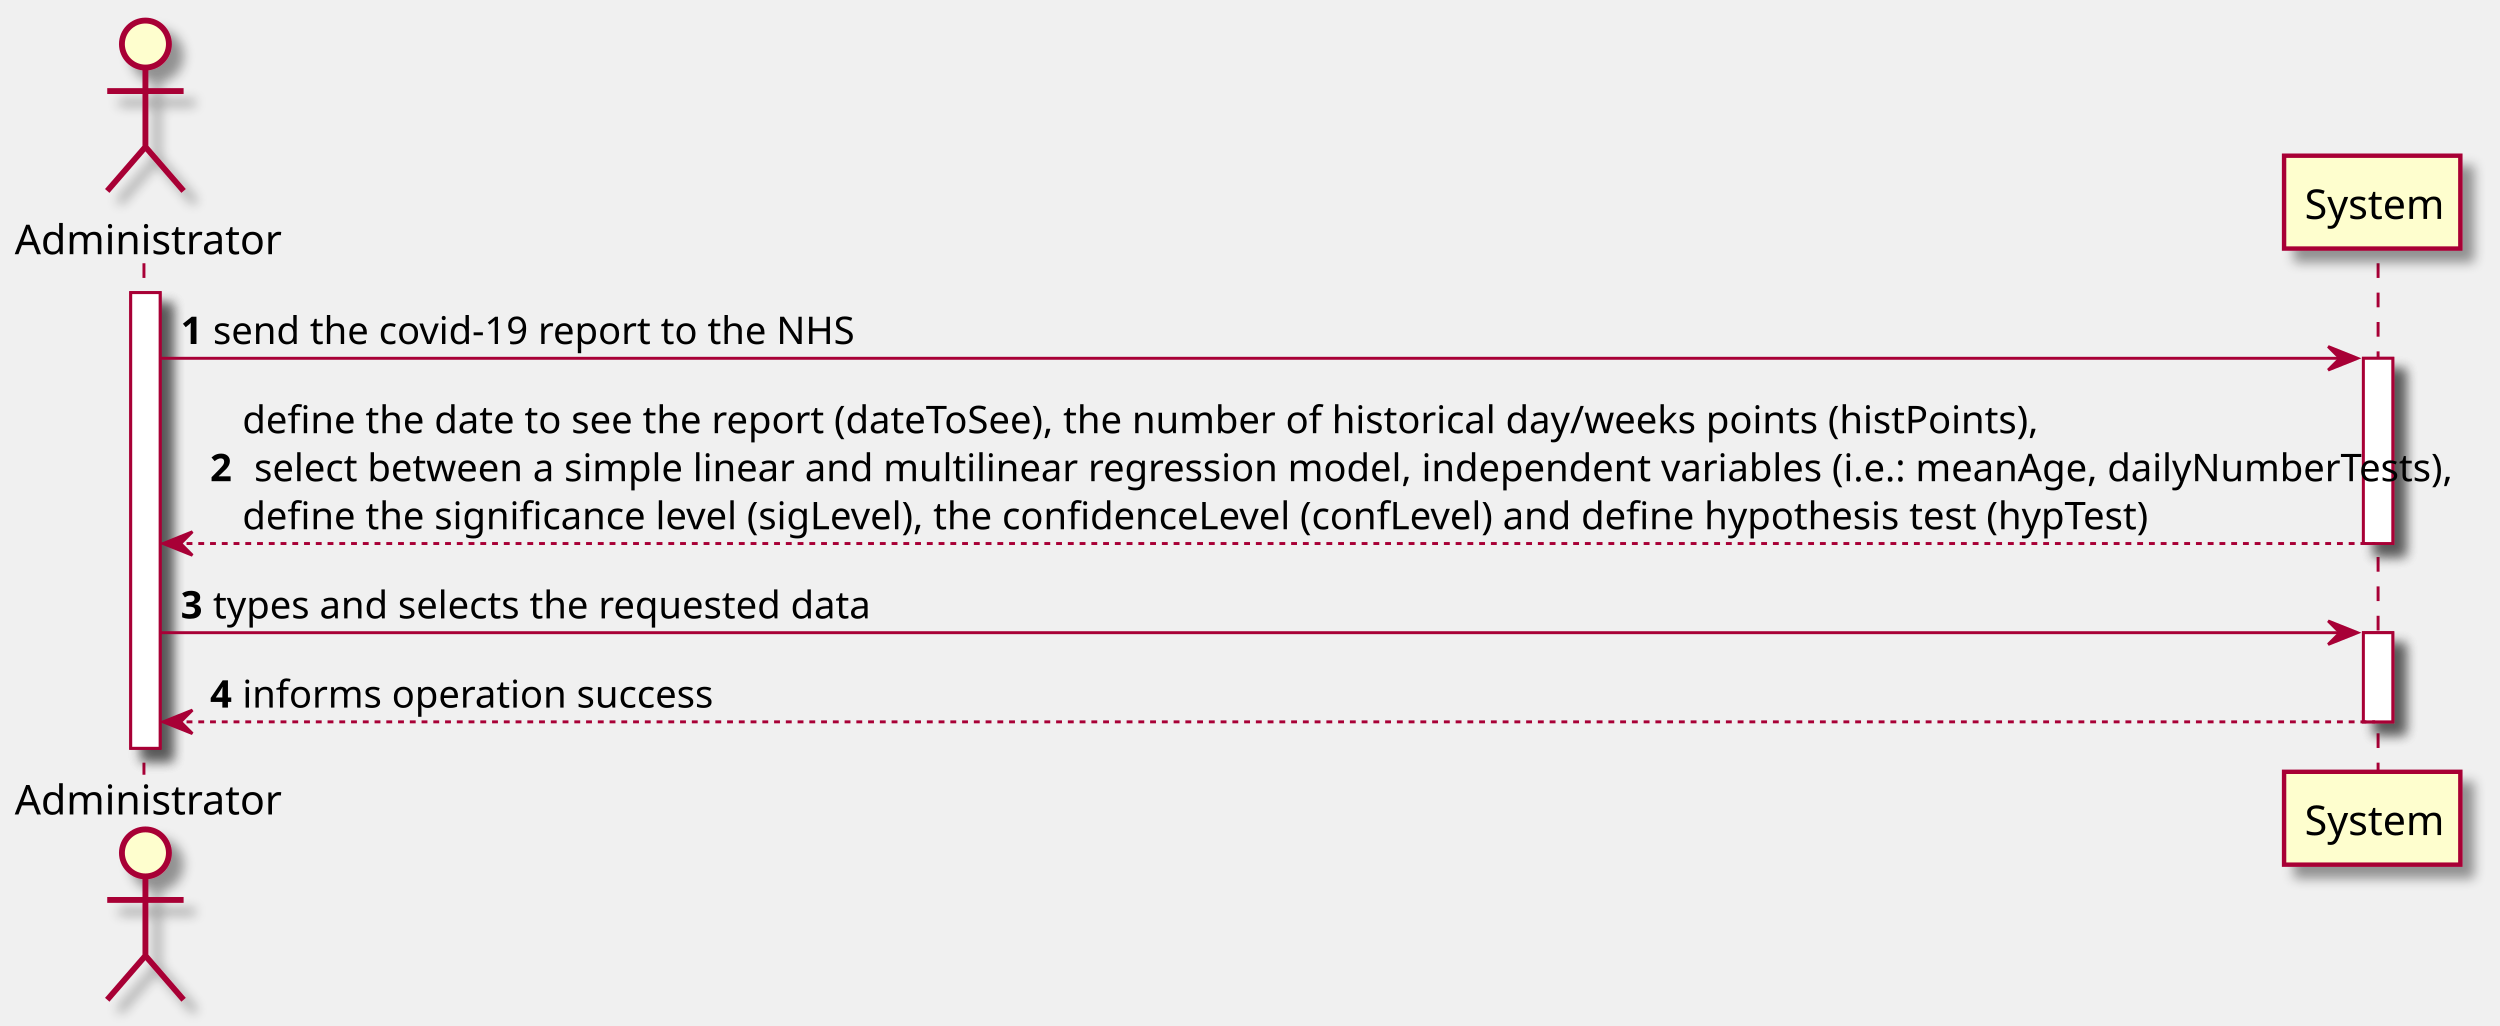
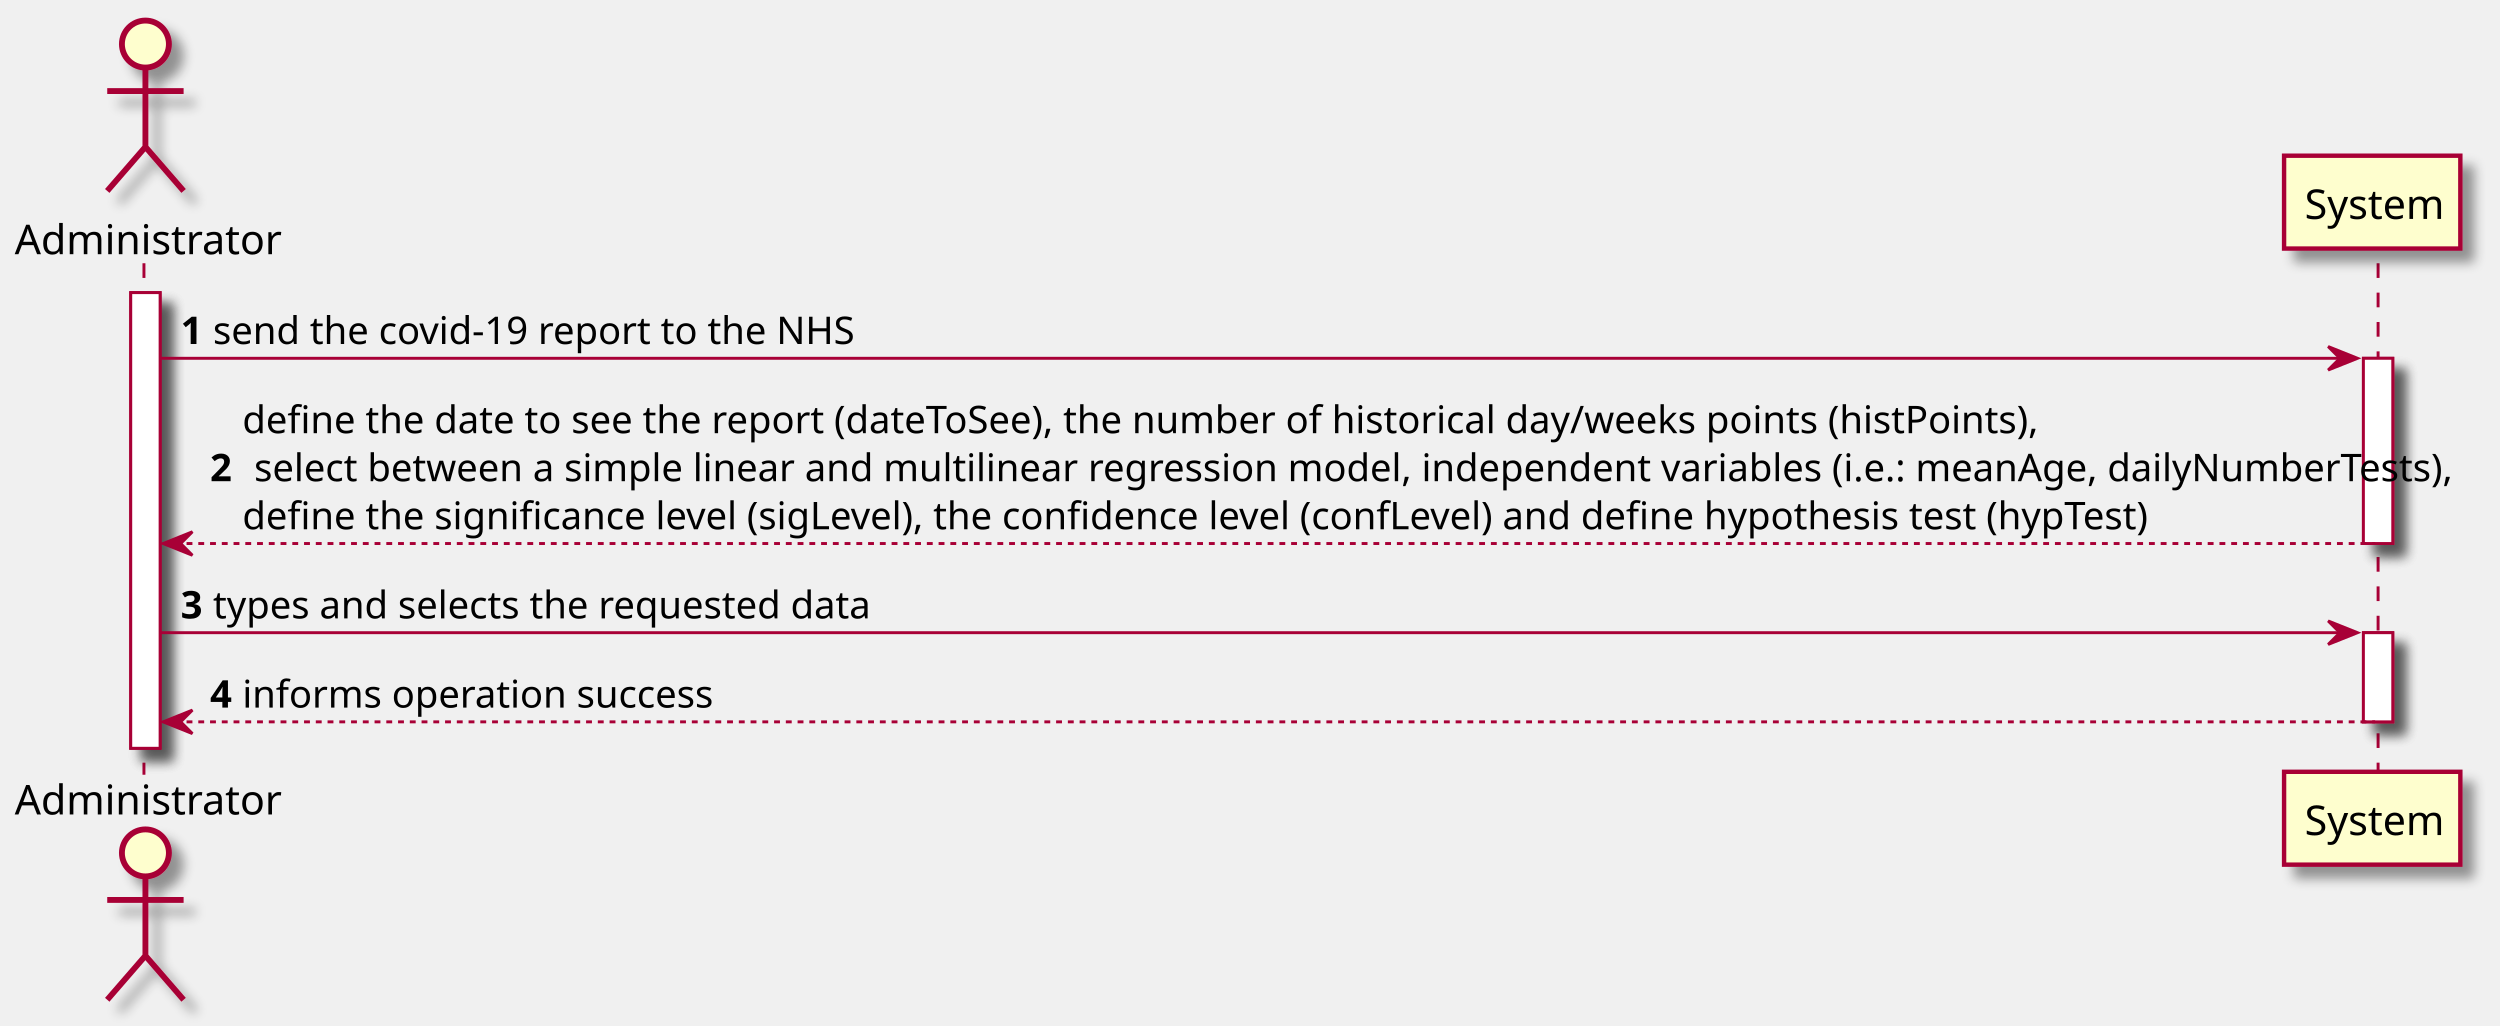
<svg xmlns="http://www.w3.org/2000/svg" contentScriptType="application/ecmascript" contentStyleType="text/css" height="349px" preserveAspectRatio="none" style="width:851px;height:349px;" version="1.1" viewBox="0 0 851 349" width="851px" zoomAndPan="magnify">
  <defs>
-     <filter height="300%" id="f1eu9xaabprwe4" width="300%" x="-1" y="-1">
+     <filter height="300%" id="f1b2wlnb6zhj9g" width="300%" x="-1" y="-1">
      <feGaussianBlur result="blurOut" stdDeviation="2.0" />
      <feColorMatrix in="blurOut" result="blurOut2" type="matrix" values="0 0 0 0 0 0 0 0 0 0 0 0 0 0 0 0 0 0 .4 0" />
      <feOffset dx="4.0" dy="4.0" in="blurOut2" result="blurOut3" />
      <feBlend in="SourceGraphic" in2="blurOut3" mode="normal" />
    </filter>
  </defs>
  <g>
-     <rect fill="#FFFFFF" filter="url(#f1eu9xaabprwe4)" height="155.109" style="stroke:#A80036;stroke-width:1.0;" width="10" x="44.5" y="99.609" />
-     <rect fill="#FFFFFF" filter="url(#f1eu9xaabprwe4)" height="63.055" style="stroke:#A80036;stroke-width:1.0;" width="10" x="804.5" y="121.961" />
-     <rect fill="#FFFFFF" filter="url(#f1eu9xaabprwe4)" height="30.352" style="stroke:#A80036;stroke-width:1.0;" width="10" x="804.5" y="215.367" />
+     <rect fill="#FFFFFF" filter="url(#f1b2wlnb6zhj9g)" height="155.109" style="stroke:#A80036;stroke-width:1.0;" width="10" x="44.5" y="99.609" />
+     <rect fill="#FFFFFF" filter="url(#f1b2wlnb6zhj9g)" height="63.055" style="stroke:#A80036;stroke-width:1.0;" width="10" x="804.5" y="121.961" />
+     <rect fill="#FFFFFF" filter="url(#f1b2wlnb6zhj9g)" height="30.352" style="stroke:#A80036;stroke-width:1.0;" width="10" x="804.5" y="215.367" />
    <line style="stroke:#A80036;stroke-width:1.0;stroke-dasharray:5.0,5.0;" x1="49" x2="49" y1="89.609" y2="263.719" />
    <line style="stroke:#A80036;stroke-width:1.0;stroke-dasharray:5.0,5.0;" x1="809.5" x2="809.5" y1="89.609" y2="263.719" />
    <text fill="#000000" font-family="sans-serif" font-size="14" lengthAdjust="spacing" textLength="83" x="5" y="86.533">Administrator</text>
-     <ellipse cx="49.5" cy="15" fill="#FEFECE" filter="url(#f1eu9xaabprwe4)" rx="8" ry="8" style="stroke:#A80036;stroke-width:2.0;" />
-     <path d="M49.5,23 L49.5,50 M36.5,31 L62.5,31 M49.5,50 L36.5,65 M49.5,50 L62.5,65 " fill="none" filter="url(#f1eu9xaabprwe4)" style="stroke:#A80036;stroke-width:2.0;" />
+     <ellipse cx="49.5" cy="15" fill="#FEFECE" filter="url(#f1b2wlnb6zhj9g)" rx="8" ry="8" style="stroke:#A80036;stroke-width:2.0;" />
+     <path d="M49.5,23 L49.5,50 M36.5,31 L62.5,31 M49.5,50 L36.5,65 M49.5,50 L62.5,65 " fill="none" filter="url(#f1b2wlnb6zhj9g)" style="stroke:#A80036;stroke-width:2.0;" />
    <text fill="#000000" font-family="sans-serif" font-size="14" lengthAdjust="spacing" textLength="83" x="5" y="277.252">Administrator</text>
-     <ellipse cx="49.5" cy="290.328" fill="#FEFECE" filter="url(#f1eu9xaabprwe4)" rx="8" ry="8" style="stroke:#A80036;stroke-width:2.0;" />
-     <path d="M49.5,298.328 L49.5,325.328 M36.5,306.328 L62.5,306.328 M49.5,325.328 L36.5,340.328 M49.5,325.328 L62.5,340.328 " fill="none" filter="url(#f1eu9xaabprwe4)" style="stroke:#A80036;stroke-width:2.0;" />
-     <rect fill="#FEFECE" filter="url(#f1eu9xaabprwe4)" height="31.609" style="stroke:#A80036;stroke-width:1.5;" width="60" x="777.5" y="53" />
+     <ellipse cx="49.5" cy="290.328" fill="#FEFECE" filter="url(#f1b2wlnb6zhj9g)" rx="8" ry="8" style="stroke:#A80036;stroke-width:2.0;" />
+     <path d="M49.5,298.328 L49.5,325.328 M36.5,306.328 L62.5,306.328 M49.5,325.328 L36.5,340.328 M49.5,325.328 L62.5,340.328 " fill="none" filter="url(#f1b2wlnb6zhj9g)" style="stroke:#A80036;stroke-width:2.0;" />
+     <rect fill="#FEFECE" filter="url(#f1b2wlnb6zhj9g)" height="31.609" style="stroke:#A80036;stroke-width:1.5;" width="60" x="777.5" y="53" />
    <text fill="#000000" font-family="sans-serif" font-size="14" lengthAdjust="spacing" textLength="46" x="784.5" y="74.533">System</text>
-     <rect fill="#FEFECE" filter="url(#f1eu9xaabprwe4)" height="31.609" style="stroke:#A80036;stroke-width:1.5;" width="60" x="777.5" y="262.719" />
+     <rect fill="#FEFECE" filter="url(#f1b2wlnb6zhj9g)" height="31.609" style="stroke:#A80036;stroke-width:1.5;" width="60" x="777.5" y="262.719" />
    <text fill="#000000" font-family="sans-serif" font-size="14" lengthAdjust="spacing" textLength="46" x="784.5" y="284.252">System</text>
-     <rect fill="#FFFFFF" filter="url(#f1eu9xaabprwe4)" height="155.109" style="stroke:#A80036;stroke-width:1.0;" width="10" x="44.5" y="99.609" />
-     <rect fill="#FFFFFF" filter="url(#f1eu9xaabprwe4)" height="63.055" style="stroke:#A80036;stroke-width:1.0;" width="10" x="804.5" y="121.961" />
-     <rect fill="#FFFFFF" filter="url(#f1eu9xaabprwe4)" height="30.352" style="stroke:#A80036;stroke-width:1.0;" width="10" x="804.5" y="215.367" />
+     <rect fill="#FFFFFF" filter="url(#f1b2wlnb6zhj9g)" height="155.109" style="stroke:#A80036;stroke-width:1.0;" width="10" x="44.5" y="99.609" />
+     <rect fill="#FFFFFF" filter="url(#f1b2wlnb6zhj9g)" height="63.055" style="stroke:#A80036;stroke-width:1.0;" width="10" x="804.5" y="121.961" />
+     <rect fill="#FFFFFF" filter="url(#f1b2wlnb6zhj9g)" height="30.352" style="stroke:#A80036;stroke-width:1.0;" width="10" x="804.5" y="215.367" />
    <polygon fill="#A80036" points="792.5,117.961,802.5,121.961,792.5,125.961,796.5,121.961" style="stroke:#A80036;stroke-width:1.0;" />
    <line style="stroke:#A80036;stroke-width:1.0;" x1="54.5" x2="798.5" y1="121.961" y2="121.961" />
    <text fill="#000000" font-family="sans-serif" font-size="13" font-weight="bold" lengthAdjust="spacing" textLength="7" x="61.5" y="117.105">1</text>
    <text fill="#000000" font-family="sans-serif" font-size="13" lengthAdjust="spacing" textLength="206" x="72.5" y="117.105">send the covid-19 report to the NHS</text>
    <polygon fill="#A80036" points="65.5,181.016,55.5,185.016,65.5,189.016,61.5,185.016" style="stroke:#A80036;stroke-width:1.0;" />
    <line style="stroke:#A80036;stroke-width:1.0;stroke-dasharray:2.0,2.0;" x1="59.5" x2="808.5" y1="185.016" y2="185.016" />
    <text fill="#000000" font-family="sans-serif" font-size="13" font-weight="bold" lengthAdjust="spacing" textLength="7" x="71.5" y="163.808">2</text>
    <text fill="#000000" font-family="sans-serif" font-size="13" lengthAdjust="spacing" textLength="580" x="82.5" y="147.456">define the date to see the report (dateToSee), the number of historical day/weeks points (histPoints),</text>
    <text fill="#000000" font-family="sans-serif" font-size="13" lengthAdjust="spacing" textLength="707" x="86.5" y="163.808">select between a simple linear and multilinear regression model, independent variables (i.e.: meanAge, dailyNumberTests),</text>
-     <text fill="#000000" font-family="sans-serif" font-size="13" lengthAdjust="spacing" textLength="615" x="82.5" y="180.159">define the significance level (sigLevel), the confidenceLevel (confLevel) and define hypothesis test (hypTest)</text>
+     <text fill="#000000" font-family="sans-serif" font-size="13" lengthAdjust="spacing" textLength="615" x="82.5" y="180.159">define the significance level (sigLevel), the confidence level (confLevel) and define hypothesis test (hypTest)</text>
    <polygon fill="#A80036" points="792.5,211.367,802.5,215.367,792.5,219.367,796.5,215.367" style="stroke:#A80036;stroke-width:1.0;" />
    <line style="stroke:#A80036;stroke-width:1.0;" x1="54.5" x2="798.5" y1="215.367" y2="215.367" />
    <text fill="#000000" font-family="sans-serif" font-size="13" font-weight="bold" lengthAdjust="spacing" textLength="7" x="61.5" y="210.511">3</text>
    <text fill="#000000" font-family="sans-serif" font-size="13" lengthAdjust="spacing" textLength="215" x="72.5" y="210.511">types and selects the requested data</text>
    <polygon fill="#A80036" points="65.5,241.719,55.5,245.719,65.5,249.719,61.5,245.719" style="stroke:#A80036;stroke-width:1.0;" />
    <line style="stroke:#A80036;stroke-width:1.0;stroke-dasharray:2.0,2.0;" x1="59.5" x2="808.5" y1="245.719" y2="245.719" />
    <text fill="#000000" font-family="sans-serif" font-size="13" font-weight="bold" lengthAdjust="spacing" textLength="7" x="71.5" y="240.862">4</text>
    <text fill="#000000" font-family="sans-serif" font-size="13" lengthAdjust="spacing" textLength="152" x="82.5" y="240.862">informs operation success</text>
  </g>
</svg>
